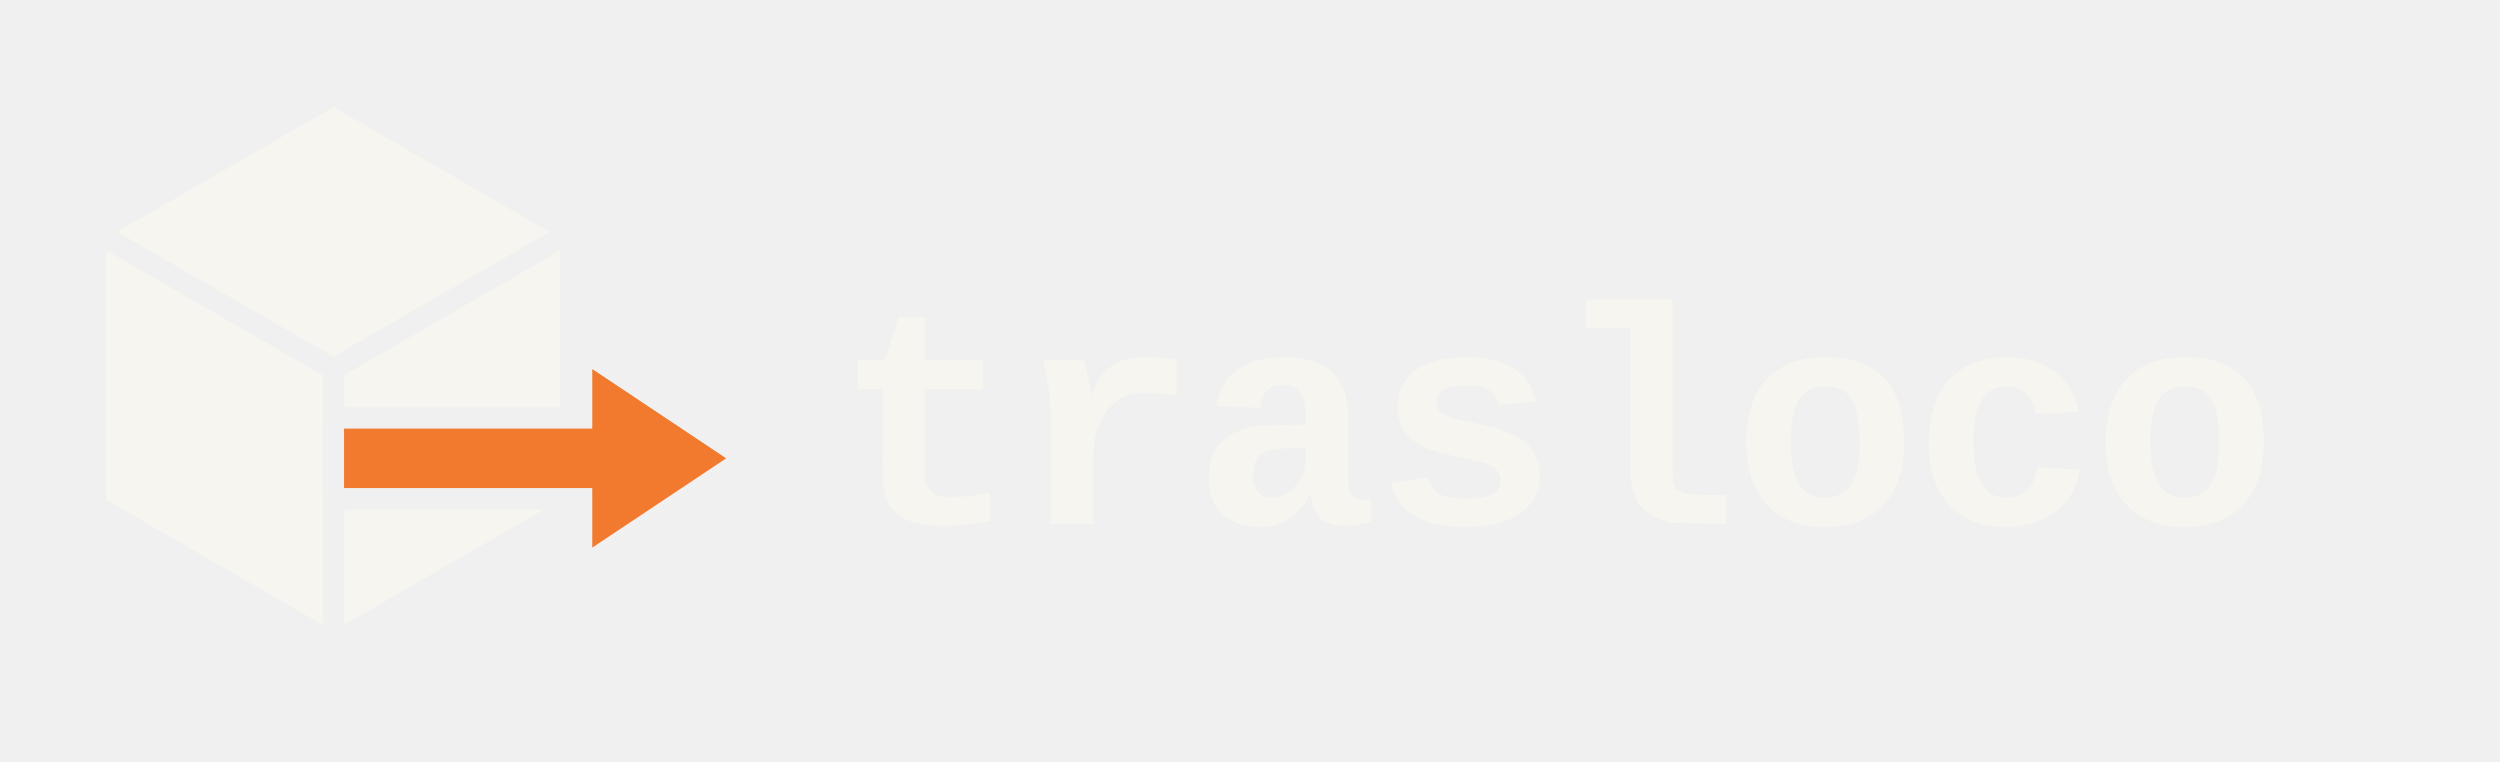
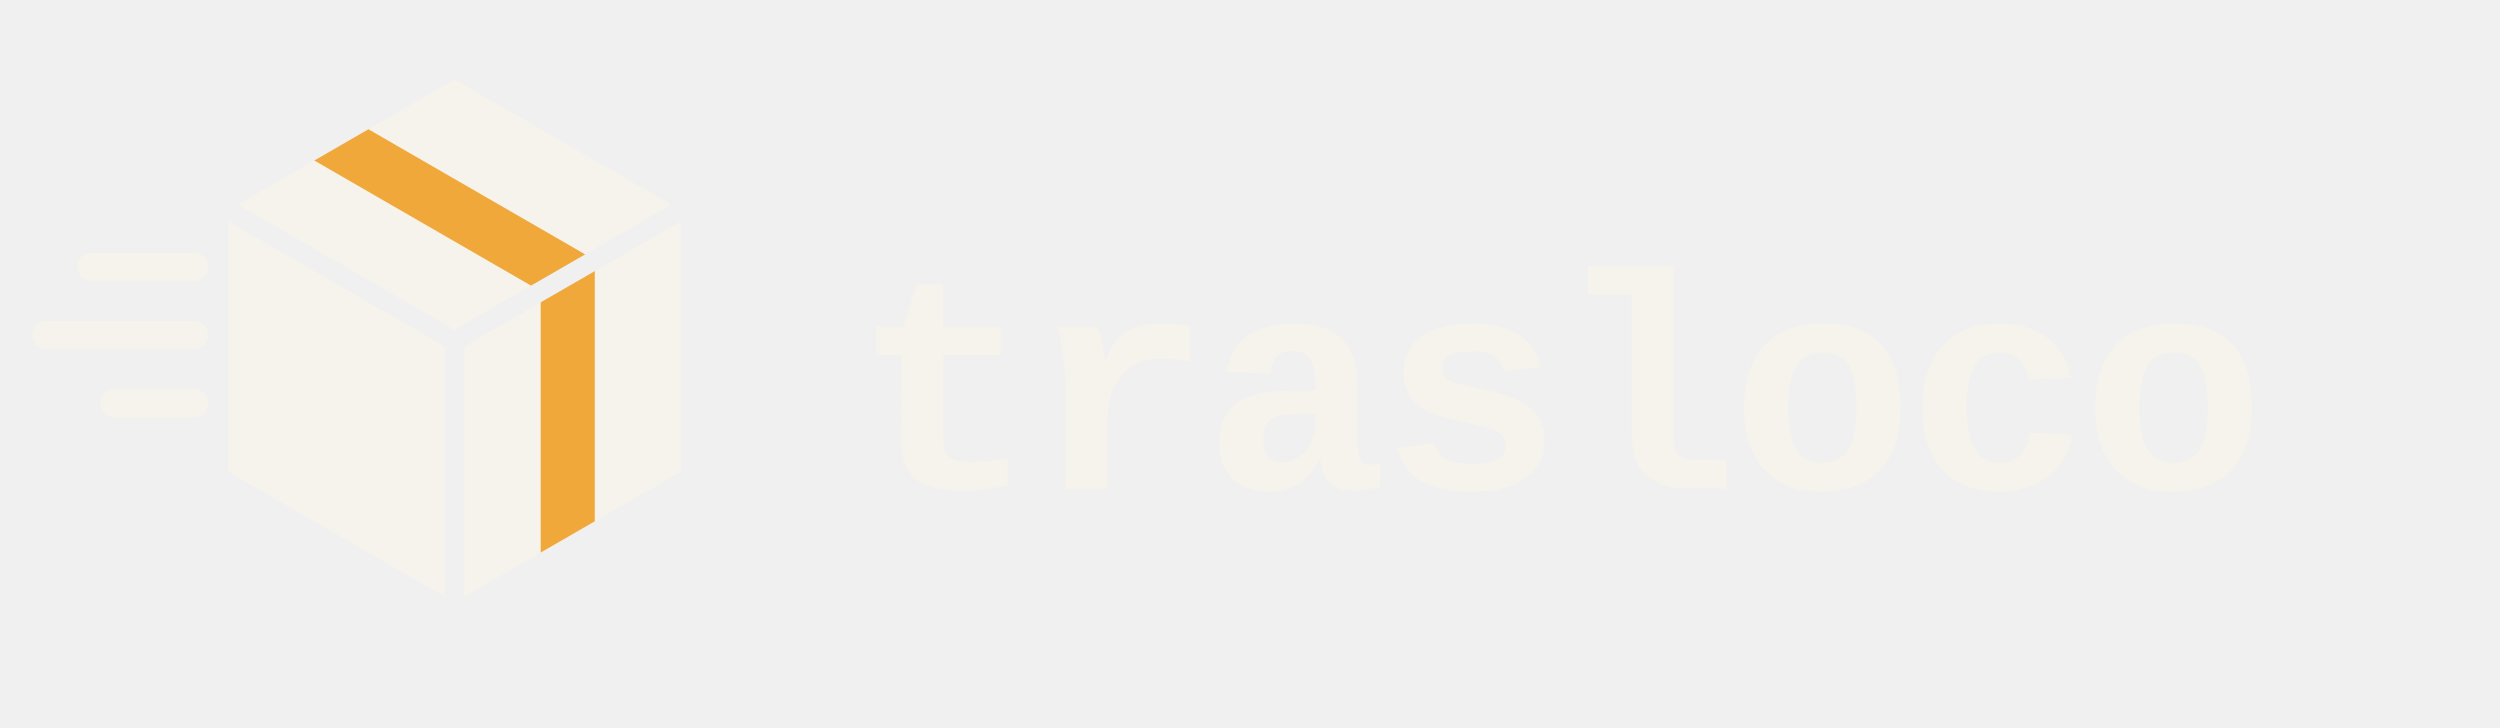
- <svg xmlns="http://www.w3.org/2000/svg" viewBox="0 0 420 128" width="840" height="256" role="img" aria-label="trasloco">
+ <svg xmlns="http://www.w3.org/2000/svg" viewBox="0 0 440 128" role="img" aria-label="trasloco">
  <defs>
-     <mask id="cutld" maskUnits="userSpaceOnUse">
-       <rect x="-50" y="-50" width="400" height="300" fill="#fff" />
-       <g fill="none" stroke="#000" stroke-width="3.6" stroke-linecap="square">
-         <polyline points="17.89,40.00 56.00,62.00 94.11,40.00" />
-         <line x1="56.00" y1="62.00" x2="56.00" y2="106.00" />
-       </g>
-       <g fill="#000" stroke="#000" stroke-width="7.2" stroke-linejoin="round">
-         <polygon fill="#F27A2E" points="57.80,72.00 99.50,72.00 99.50,62.00 122.00,77.00 99.50,92.00 99.50,82.00 57.80,82.00" />
+     <mask id="mld" maskUnits="userSpaceOnUse">
+       <rect x="-20" y="-20" width="200" height="200" fill="#fff" />
+       <g fill="none" stroke="#000" stroke-width="3.4" stroke-linecap="square">
+         <polyline points="40.16,37.00 80.00,60.00 119.84,37.00" />
+         <line x1="80.00" y1="60.00" x2="80.00" y2="106.00" />
      </g>
    </mask>
  </defs>
-   <g fill="#F7F5F0" mask="url(#cutld)">
-     <polygon points="56.00,18.00 94.11,40.00 56.00,62.00 17.89,40.00" />
-     <polygon points="17.89,40.00 56.00,62.00 56.00,106.00 17.89,84.00" />
-     <polygon points="56.00,62.00 94.11,40.00 94.11,84.00 56.00,106.00" />
+   <line x1="16.16" y1="47.00" x2="34.16" y2="47.00" stroke="#F6F3EC" stroke-width="5" stroke-linecap="round" />
+   <line x1="8.16" y1="59.00" x2="34.16" y2="59.00" stroke="#F6F3EC" stroke-width="5" stroke-linecap="round" />
+   <line x1="20.16" y1="71.00" x2="34.16" y2="71.00" stroke="#F6F3EC" stroke-width="5" stroke-linecap="round" />
+   <g mask="url(#mld)">
+     <g fill="#F6F3EC">
+       <polygon points="80.00,14.00 119.84,37.00 80.00,60.00 40.16,37.00" />
+       <polygon points="40.16,37.00 80.00,60.00 80.00,106.00 40.16,83.00" />
+       <polygon points="80.00,60.00 119.84,37.00 119.84,83.00 80.00,106.00" />
+     </g>
+     <g fill="#F0A83A">
+       <polygon points="55.32,28.25 64.84,22.75 104.68,45.75 95.16,51.25" />
+       <polygon points="95.16,51.25 104.68,45.75 104.68,91.75 95.16,97.25" />
+     </g>
  </g>
-   <polygon fill="#F27A2E" points="57.80,72.00 99.50,72.00 99.50,62.00 122.00,77.00 99.50,92.00 99.50,82.00 57.80,82.00" />
-   <text x="140" y="88" fill="#F7F5F0" font-size="52" font-weight="600" letter-spacing="-1" font-family="'JetBrains Mono','SFMono-Regular',Menlo,Consolas,'Liberation Mono',monospace">trasloco</text>
+   <text x="150" y="86" fill="#F6F3EC" font-family="'JetBrains Mono','SFMono-Regular',Menlo,Consolas,'Liberation Mono',monospace" font-size="54" font-weight="700" letter-spacing="-1.5">trasloco</text>
</svg>
